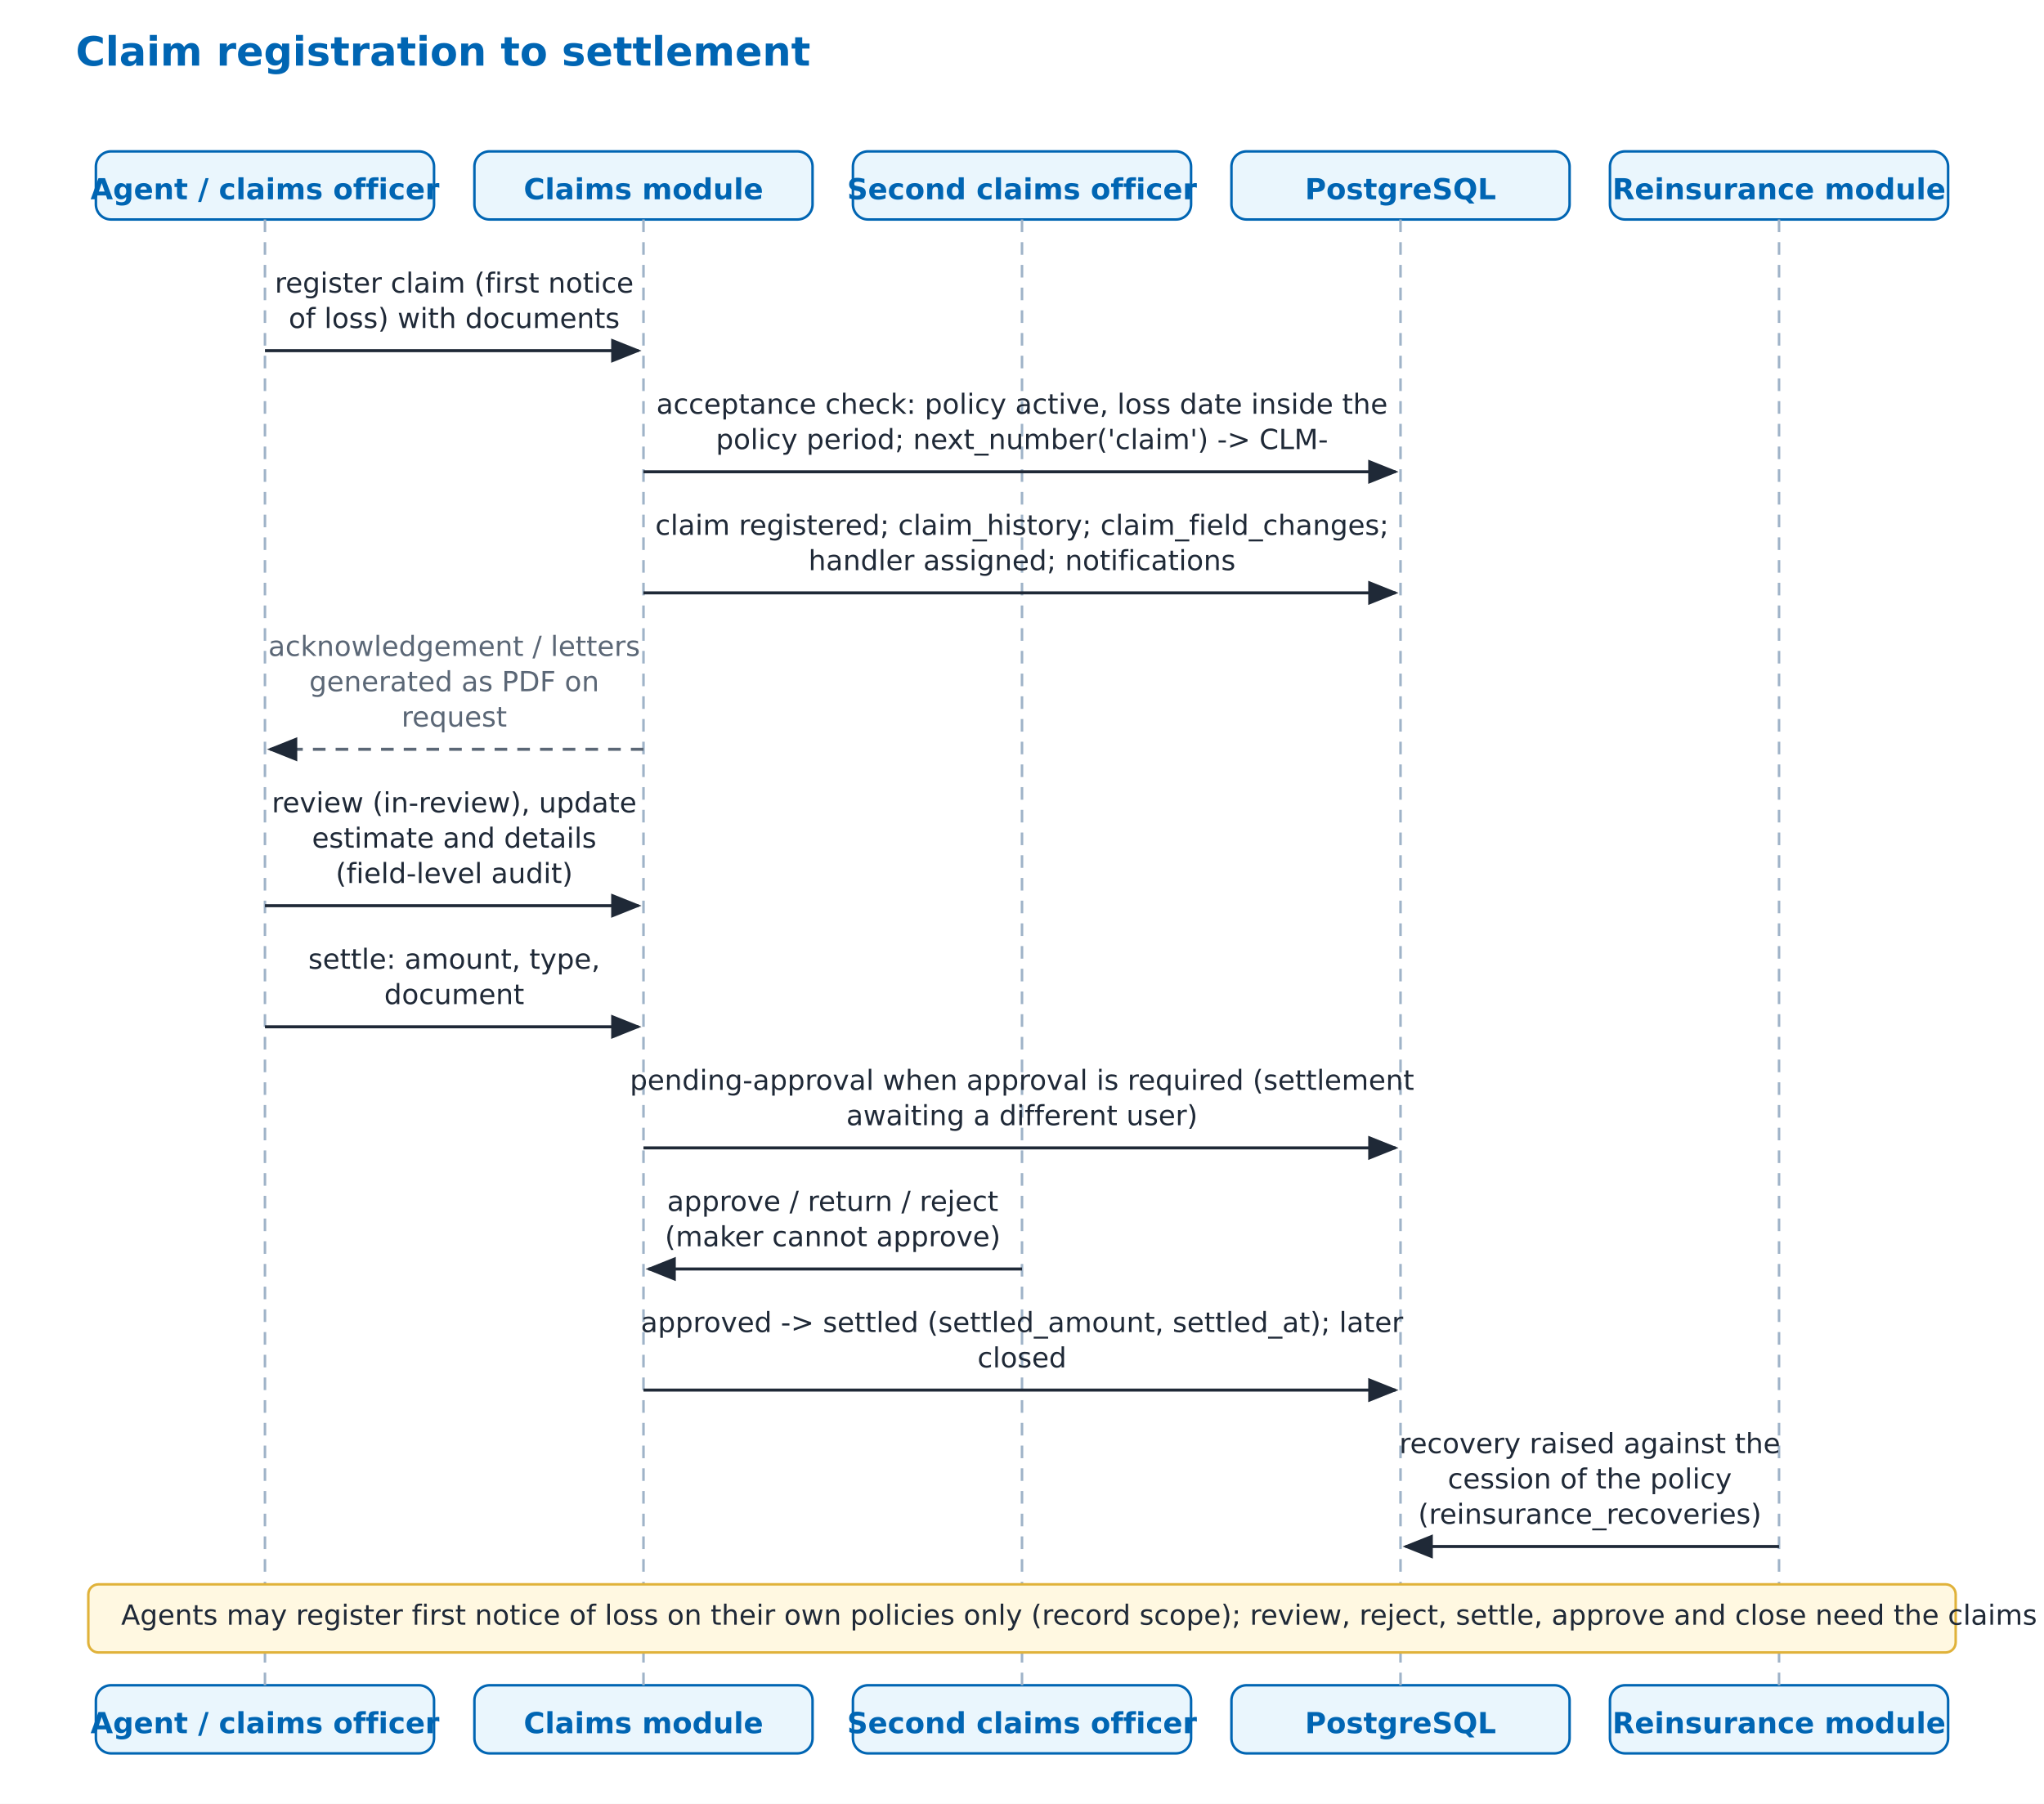
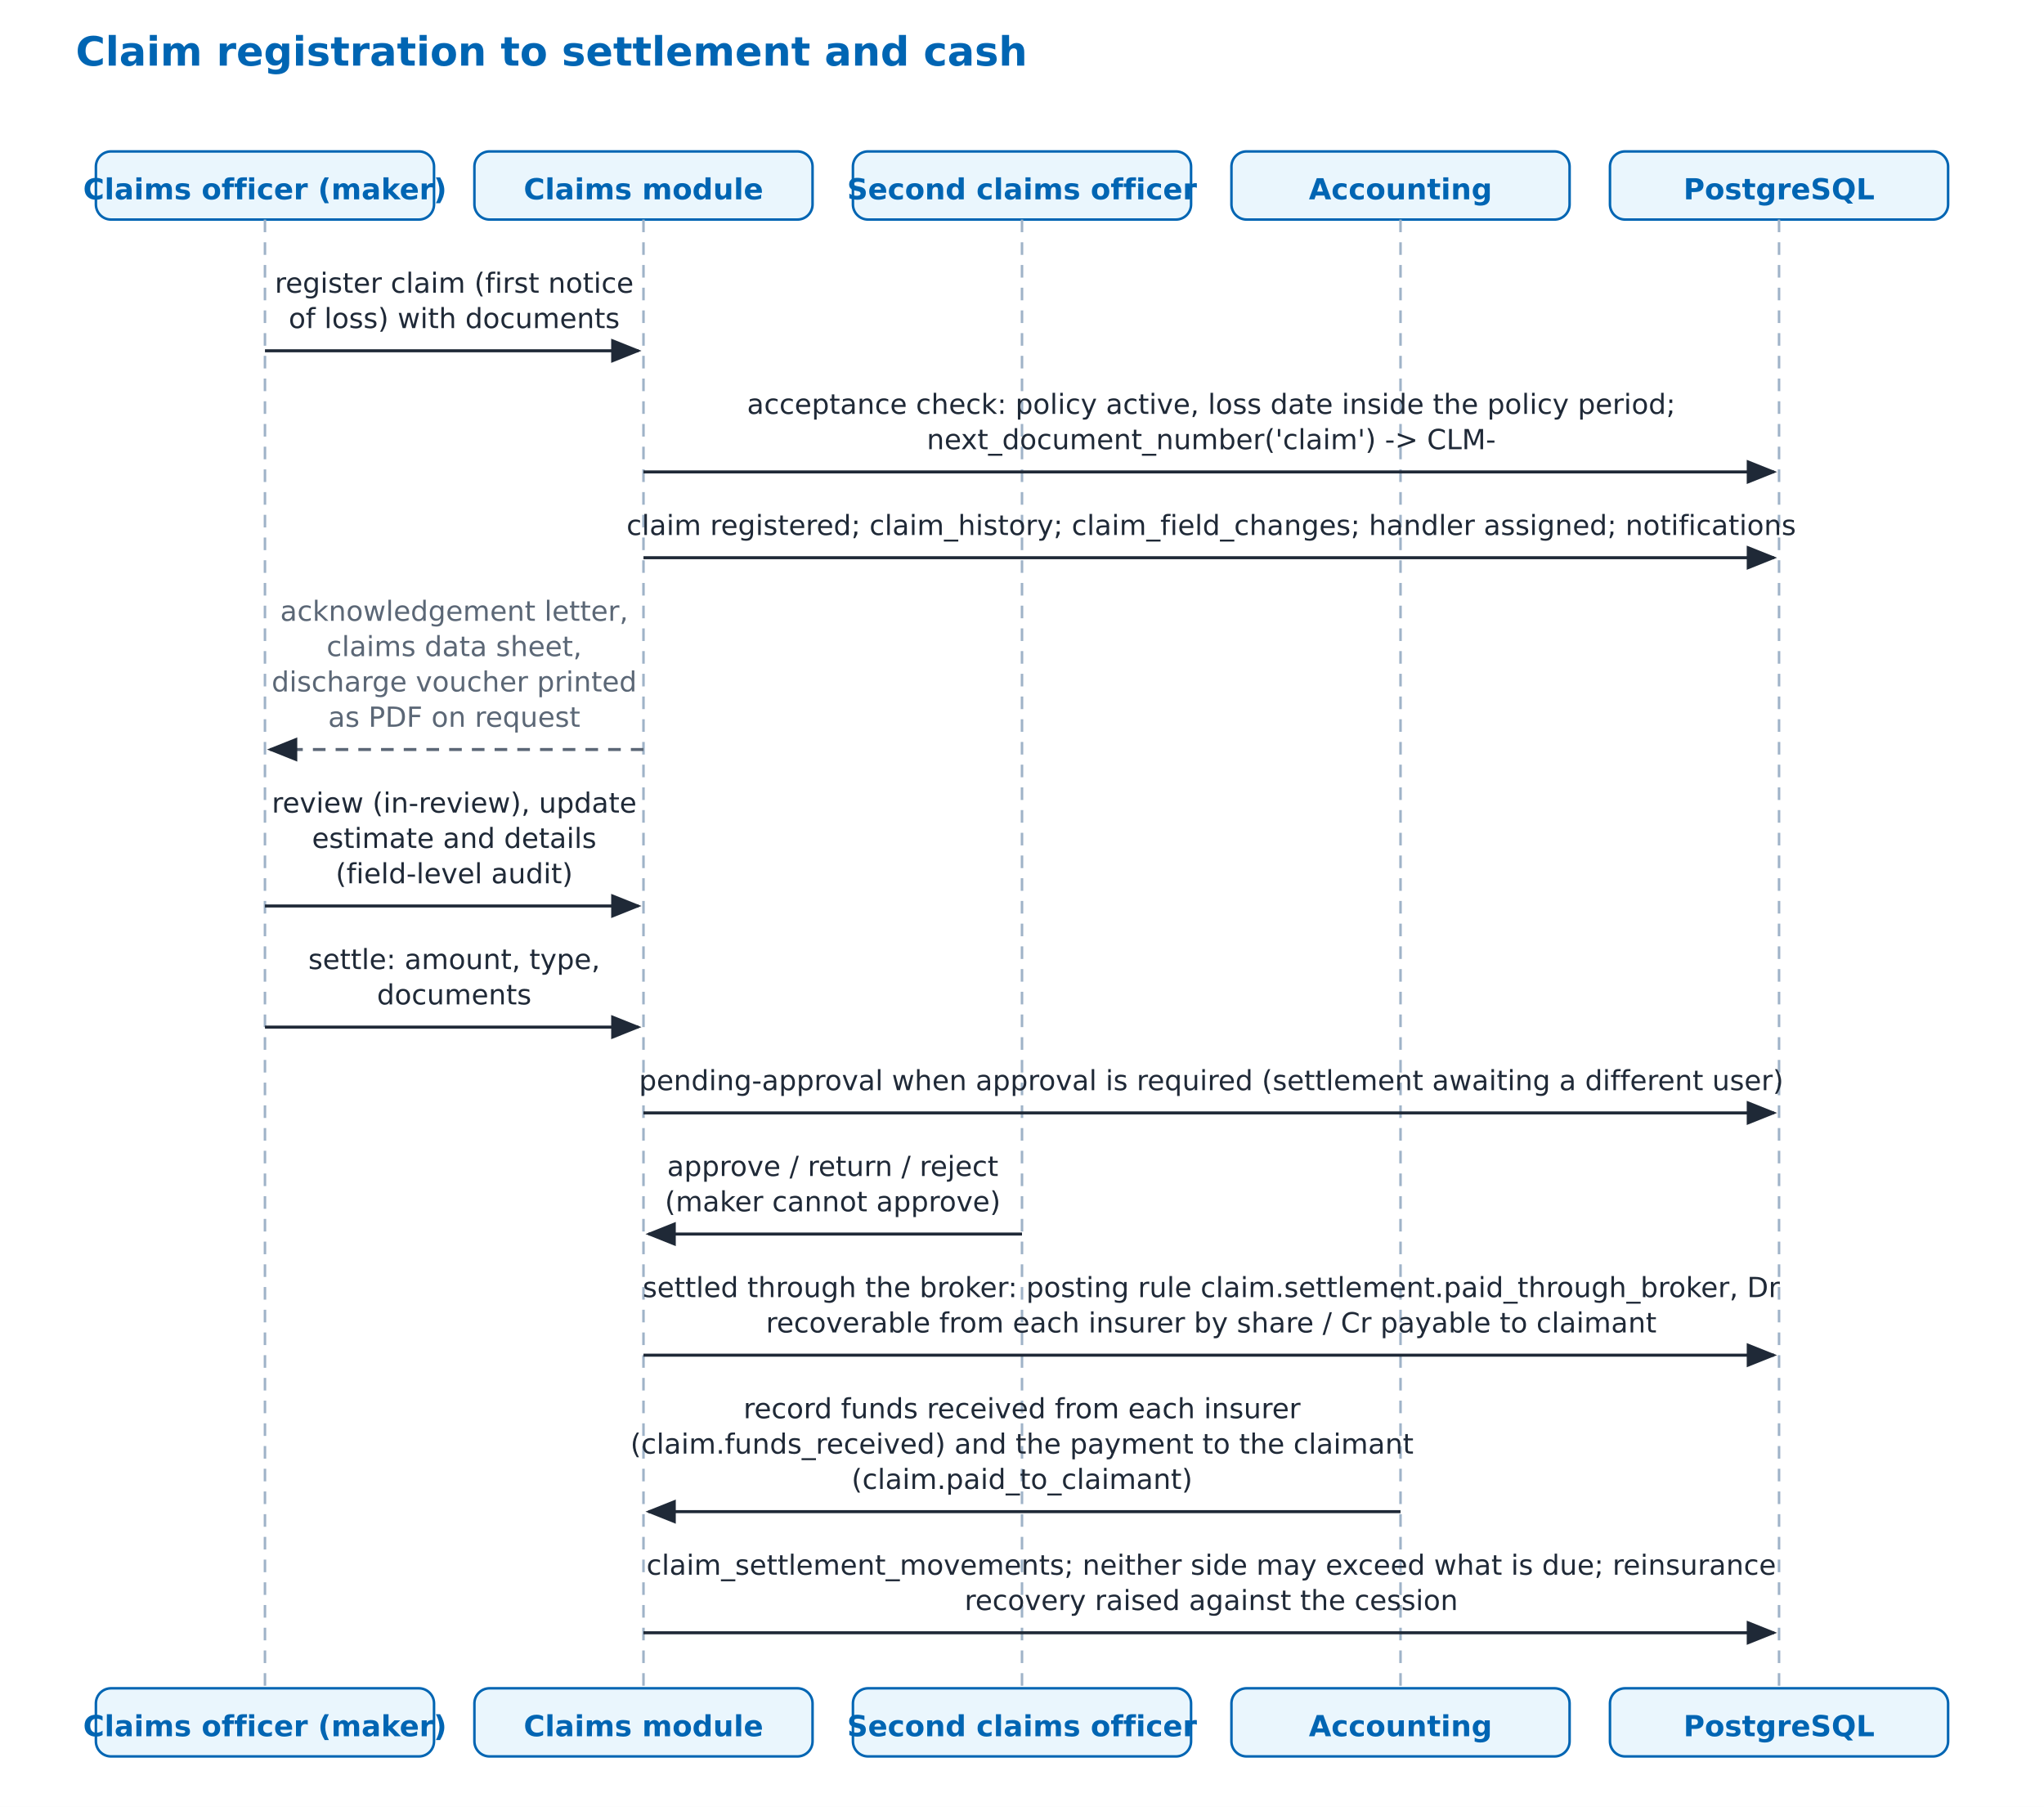
- <svg xmlns="http://www.w3.org/2000/svg" width="810" height="715" viewBox="0 0 810 715" font-family="Nunito, DejaVu Sans, Arial, sans-serif">
+ <svg xmlns="http://www.w3.org/2000/svg" width="810" height="716" viewBox="0 0 810 716" font-family="Nunito, DejaVu Sans, Arial, sans-serif">
  <rect width="100%" height="100%" fill="white" />
  <defs>
    <marker id="ah" markerWidth="10" markerHeight="8" refX="9" refY="4" orient="auto">
      <path d="M0,0 L10,4 L0,8 z" fill="#1F2937" />
    </marker>
  </defs>
-   <text x="30" y="26" font-size="16" text-anchor="start" fill="#0065B3" font-weight="bold">Claim registration to settlement</text>
+   <text x="30" y="26" font-size="16" text-anchor="start" fill="#0065B3" font-weight="bold">Claim registration to settlement and cash</text>
  <rect x="38.0" y="60" width="134" height="27" rx="6" fill="#EAF6FD" stroke="#0065B3" />
-   <text x="105.0" y="79" font-size="11.5" text-anchor="middle" fill="#0065B3" font-weight="bold">Agent / claims officer</text>
-   <rect x="38.0" y="668" width="134" height="27" rx="6" fill="#EAF6FD" stroke="#0065B3" />
-   <text x="105.0" y="687" font-size="11.5" text-anchor="middle" fill="#0065B3" font-weight="bold">Agent / claims officer</text>
-   <line x1="105.0" y1="87" x2="105.0" y2="668" stroke="#9FB3C8" stroke-width="1" stroke-dasharray="5 4" />
+   <text x="105.0" y="79" font-size="11.5" text-anchor="middle" fill="#0065B3" font-weight="bold">Claims officer (maker)</text>
+   <rect x="38.0" y="669" width="134" height="27" rx="6" fill="#EAF6FD" stroke="#0065B3" />
+   <text x="105.0" y="688" font-size="11.5" text-anchor="middle" fill="#0065B3" font-weight="bold">Claims officer (maker)</text>
+   <line x1="105.0" y1="87" x2="105.0" y2="669" stroke="#9FB3C8" stroke-width="1" stroke-dasharray="5 4" />
  <rect x="188.0" y="60" width="134" height="27" rx="6" fill="#EAF6FD" stroke="#0065B3" />
  <text x="255.0" y="79" font-size="11.5" text-anchor="middle" fill="#0065B3" font-weight="bold">Claims module</text>
-   <rect x="188.0" y="668" width="134" height="27" rx="6" fill="#EAF6FD" stroke="#0065B3" />
-   <text x="255.0" y="687" font-size="11.5" text-anchor="middle" fill="#0065B3" font-weight="bold">Claims module</text>
-   <line x1="255.0" y1="87" x2="255.0" y2="668" stroke="#9FB3C8" stroke-width="1" stroke-dasharray="5 4" />
+   <rect x="188.0" y="669" width="134" height="27" rx="6" fill="#EAF6FD" stroke="#0065B3" />
+   <text x="255.0" y="688" font-size="11.5" text-anchor="middle" fill="#0065B3" font-weight="bold">Claims module</text>
+   <line x1="255.0" y1="87" x2="255.0" y2="669" stroke="#9FB3C8" stroke-width="1" stroke-dasharray="5 4" />
  <rect x="338.0" y="60" width="134" height="27" rx="6" fill="#EAF6FD" stroke="#0065B3" />
  <text x="405.0" y="79" font-size="11.5" text-anchor="middle" fill="#0065B3" font-weight="bold">Second claims officer</text>
-   <rect x="338.0" y="668" width="134" height="27" rx="6" fill="#EAF6FD" stroke="#0065B3" />
-   <text x="405.0" y="687" font-size="11.5" text-anchor="middle" fill="#0065B3" font-weight="bold">Second claims officer</text>
-   <line x1="405.0" y1="87" x2="405.0" y2="668" stroke="#9FB3C8" stroke-width="1" stroke-dasharray="5 4" />
+   <rect x="338.0" y="669" width="134" height="27" rx="6" fill="#EAF6FD" stroke="#0065B3" />
+   <text x="405.0" y="688" font-size="11.5" text-anchor="middle" fill="#0065B3" font-weight="bold">Second claims officer</text>
+   <line x1="405.0" y1="87" x2="405.0" y2="669" stroke="#9FB3C8" stroke-width="1" stroke-dasharray="5 4" />
  <rect x="488.0" y="60" width="134" height="27" rx="6" fill="#EAF6FD" stroke="#0065B3" />
-   <text x="555.0" y="79" font-size="11.5" text-anchor="middle" fill="#0065B3" font-weight="bold">PostgreSQL</text>
-   <rect x="488.0" y="668" width="134" height="27" rx="6" fill="#EAF6FD" stroke="#0065B3" />
-   <text x="555.0" y="687" font-size="11.5" text-anchor="middle" fill="#0065B3" font-weight="bold">PostgreSQL</text>
-   <line x1="555.0" y1="87" x2="555.0" y2="668" stroke="#9FB3C8" stroke-width="1" stroke-dasharray="5 4" />
+   <text x="555.0" y="79" font-size="11.5" text-anchor="middle" fill="#0065B3" font-weight="bold">Accounting</text>
+   <rect x="488.0" y="669" width="134" height="27" rx="6" fill="#EAF6FD" stroke="#0065B3" />
+   <text x="555.0" y="688" font-size="11.5" text-anchor="middle" fill="#0065B3" font-weight="bold">Accounting</text>
+   <line x1="555.0" y1="87" x2="555.0" y2="669" stroke="#9FB3C8" stroke-width="1" stroke-dasharray="5 4" />
  <rect x="638.0" y="60" width="134" height="27" rx="6" fill="#EAF6FD" stroke="#0065B3" />
-   <text x="705.0" y="79" font-size="11.5" text-anchor="middle" fill="#0065B3" font-weight="bold">Reinsurance module</text>
-   <rect x="638.0" y="668" width="134" height="27" rx="6" fill="#EAF6FD" stroke="#0065B3" />
-   <text x="705.0" y="687" font-size="11.5" text-anchor="middle" fill="#0065B3" font-weight="bold">Reinsurance module</text>
-   <line x1="705.0" y1="87" x2="705.0" y2="668" stroke="#9FB3C8" stroke-width="1" stroke-dasharray="5 4" />
+   <text x="705.0" y="79" font-size="11.5" text-anchor="middle" fill="#0065B3" font-weight="bold">PostgreSQL</text>
+   <rect x="638.0" y="669" width="134" height="27" rx="6" fill="#EAF6FD" stroke="#0065B3" />
+   <text x="705.0" y="688" font-size="11.5" text-anchor="middle" fill="#0065B3" font-weight="bold">PostgreSQL</text>
+   <line x1="705.0" y1="87" x2="705.0" y2="669" stroke="#9FB3C8" stroke-width="1" stroke-dasharray="5 4" />
  <text x="180.0" y="116" font-size="11" text-anchor="middle" fill="#1F2937">register claim (first notice</text>
  <text x="180.0" y="130" font-size="11" text-anchor="middle" fill="#1F2937">of loss) with documents</text>
  <line x1="105.0" y1="139" x2="253.0" y2="139" stroke="#1F2937" stroke-width="1.2" marker-end="url(#ah)" />
-   <text x="405.0" y="164" font-size="11" text-anchor="middle" fill="#1F2937">acceptance check: policy active, loss date inside the</text>
-   <text x="405.0" y="178" font-size="11" text-anchor="middle" fill="#1F2937">policy period; next_number('claim') -&gt; CLM-</text>
-   <line x1="255.0" y1="187" x2="553.0" y2="187" stroke="#1F2937" stroke-width="1.2" marker-end="url(#ah)" />
-   <text x="405.0" y="212" font-size="11" text-anchor="middle" fill="#1F2937">claim registered; claim_history; claim_field_changes;</text>
-   <text x="405.0" y="226" font-size="11" text-anchor="middle" fill="#1F2937">handler assigned; notifications</text>
-   <line x1="255.0" y1="235" x2="553.0" y2="235" stroke="#1F2937" stroke-width="1.2" marker-end="url(#ah)" />
-   <text x="180.0" y="260" font-size="11" text-anchor="middle" fill="#5B6776">acknowledgement / letters</text>
-   <text x="180.0" y="274" font-size="11" text-anchor="middle" fill="#5B6776">generated as PDF on</text>
-   <text x="180.0" y="288" font-size="11" text-anchor="middle" fill="#5B6776">request</text>
+   <text x="480.0" y="164" font-size="11" text-anchor="middle" fill="#1F2937">acceptance check: policy active, loss date inside the policy period;</text>
+   <text x="480.0" y="178" font-size="11" text-anchor="middle" fill="#1F2937">next_document_number('claim') -&gt; CLM-</text>
+   <line x1="255.0" y1="187" x2="703.0" y2="187" stroke="#1F2937" stroke-width="1.2" marker-end="url(#ah)" />
+   <text x="480.0" y="212" font-size="11" text-anchor="middle" fill="#1F2937">claim registered; claim_history; claim_field_changes; handler assigned; notifications</text>
+   <line x1="255.0" y1="221" x2="703.0" y2="221" stroke="#1F2937" stroke-width="1.2" marker-end="url(#ah)" />
+   <text x="180.0" y="246" font-size="11" text-anchor="middle" fill="#5B6776">acknowledgement letter,</text>
+   <text x="180.0" y="260" font-size="11" text-anchor="middle" fill="#5B6776">claims data sheet,</text>
+   <text x="180.0" y="274" font-size="11" text-anchor="middle" fill="#5B6776">discharge voucher printed</text>
+   <text x="180.0" y="288" font-size="11" text-anchor="middle" fill="#5B6776">as PDF on request</text>
  <line x1="255.0" y1="297" x2="107.0" y2="297" stroke="#5B6776" stroke-width="1.2" stroke-dasharray="5 4" marker-end="url(#ah)" />
  <text x="180.0" y="322" font-size="11" text-anchor="middle" fill="#1F2937">review (in-review), update</text>
  <text x="180.0" y="336" font-size="11" text-anchor="middle" fill="#1F2937">estimate and details</text>
  <text x="180.0" y="350" font-size="11" text-anchor="middle" fill="#1F2937">(field-level audit)</text>
  <line x1="105.0" y1="359" x2="253.0" y2="359" stroke="#1F2937" stroke-width="1.2" marker-end="url(#ah)" />
  <text x="180.0" y="384" font-size="11" text-anchor="middle" fill="#1F2937">settle: amount, type,</text>
-   <text x="180.0" y="398" font-size="11" text-anchor="middle" fill="#1F2937">document</text>
+   <text x="180.0" y="398" font-size="11" text-anchor="middle" fill="#1F2937">documents</text>
  <line x1="105.0" y1="407" x2="253.0" y2="407" stroke="#1F2937" stroke-width="1.2" marker-end="url(#ah)" />
-   <text x="405.0" y="432" font-size="11" text-anchor="middle" fill="#1F2937">pending-approval when approval is required (settlement</text>
-   <text x="405.0" y="446" font-size="11" text-anchor="middle" fill="#1F2937">awaiting a different user)</text>
-   <line x1="255.0" y1="455" x2="553.0" y2="455" stroke="#1F2937" stroke-width="1.2" marker-end="url(#ah)" />
-   <text x="330.0" y="480" font-size="11" text-anchor="middle" fill="#1F2937">approve / return / reject</text>
-   <text x="330.0" y="494" font-size="11" text-anchor="middle" fill="#1F2937">(maker cannot approve)</text>
-   <line x1="405.0" y1="503" x2="257.0" y2="503" stroke="#1F2937" stroke-width="1.2" marker-end="url(#ah)" />
-   <text x="405.0" y="528" font-size="11" text-anchor="middle" fill="#1F2937">approved -&gt; settled (settled_amount, settled_at); later</text>
-   <text x="405.0" y="542" font-size="11" text-anchor="middle" fill="#1F2937">closed</text>
-   <line x1="255.0" y1="551" x2="553.0" y2="551" stroke="#1F2937" stroke-width="1.2" marker-end="url(#ah)" />
-   <text x="630.0" y="576" font-size="11" text-anchor="middle" fill="#1F2937">recovery raised against the</text>
-   <text x="630.0" y="590" font-size="11" text-anchor="middle" fill="#1F2937">cession of the policy</text>
-   <text x="630.0" y="604" font-size="11" text-anchor="middle" fill="#1F2937">(reinsurance_recoveries)</text>
-   <line x1="705.0" y1="613" x2="557.0" y2="613" stroke="#1F2937" stroke-width="1.2" marker-end="url(#ah)" />
-   <rect x="35" y="628" width="740" height="27" rx="4" fill="#FFF8E1" stroke="#E0B23A" />
-   <text x="48" y="644" font-size="11" text-anchor="start" fill="#1F2937">Agents may register first notice of loss on their own policies only (record scope); review, reject, settle, approve and close need the claims role.</text>
+   <text x="480.0" y="432" font-size="11" text-anchor="middle" fill="#1F2937">pending-approval when approval is required (settlement awaiting a different user)</text>
+   <line x1="255.0" y1="441" x2="703.0" y2="441" stroke="#1F2937" stroke-width="1.2" marker-end="url(#ah)" />
+   <text x="330.0" y="466" font-size="11" text-anchor="middle" fill="#1F2937">approve / return / reject</text>
+   <text x="330.0" y="480" font-size="11" text-anchor="middle" fill="#1F2937">(maker cannot approve)</text>
+   <line x1="405.0" y1="489" x2="257.0" y2="489" stroke="#1F2937" stroke-width="1.2" marker-end="url(#ah)" />
+   <text x="480.0" y="514" font-size="11" text-anchor="middle" fill="#1F2937">settled through the broker: posting rule claim.settlement.paid_through_broker, Dr</text>
+   <text x="480.0" y="528" font-size="11" text-anchor="middle" fill="#1F2937">recoverable from each insurer by share / Cr payable to claimant</text>
+   <line x1="255.0" y1="537" x2="703.0" y2="537" stroke="#1F2937" stroke-width="1.2" marker-end="url(#ah)" />
+   <text x="405.0" y="562" font-size="11" text-anchor="middle" fill="#1F2937">record funds received from each insurer</text>
+   <text x="405.0" y="576" font-size="11" text-anchor="middle" fill="#1F2937">(claim.funds_received) and the payment to the claimant</text>
+   <text x="405.0" y="590" font-size="11" text-anchor="middle" fill="#1F2937">(claim.paid_to_claimant)</text>
+   <line x1="555.0" y1="599" x2="257.0" y2="599" stroke="#1F2937" stroke-width="1.2" marker-end="url(#ah)" />
+   <text x="480.0" y="624" font-size="11" text-anchor="middle" fill="#1F2937">claim_settlement_movements; neither side may exceed what is due; reinsurance</text>
+   <text x="480.0" y="638" font-size="11" text-anchor="middle" fill="#1F2937">recovery raised against the cession</text>
+   <line x1="255.0" y1="647" x2="703.0" y2="647" stroke="#1F2937" stroke-width="1.2" marker-end="url(#ah)" />
</svg>
